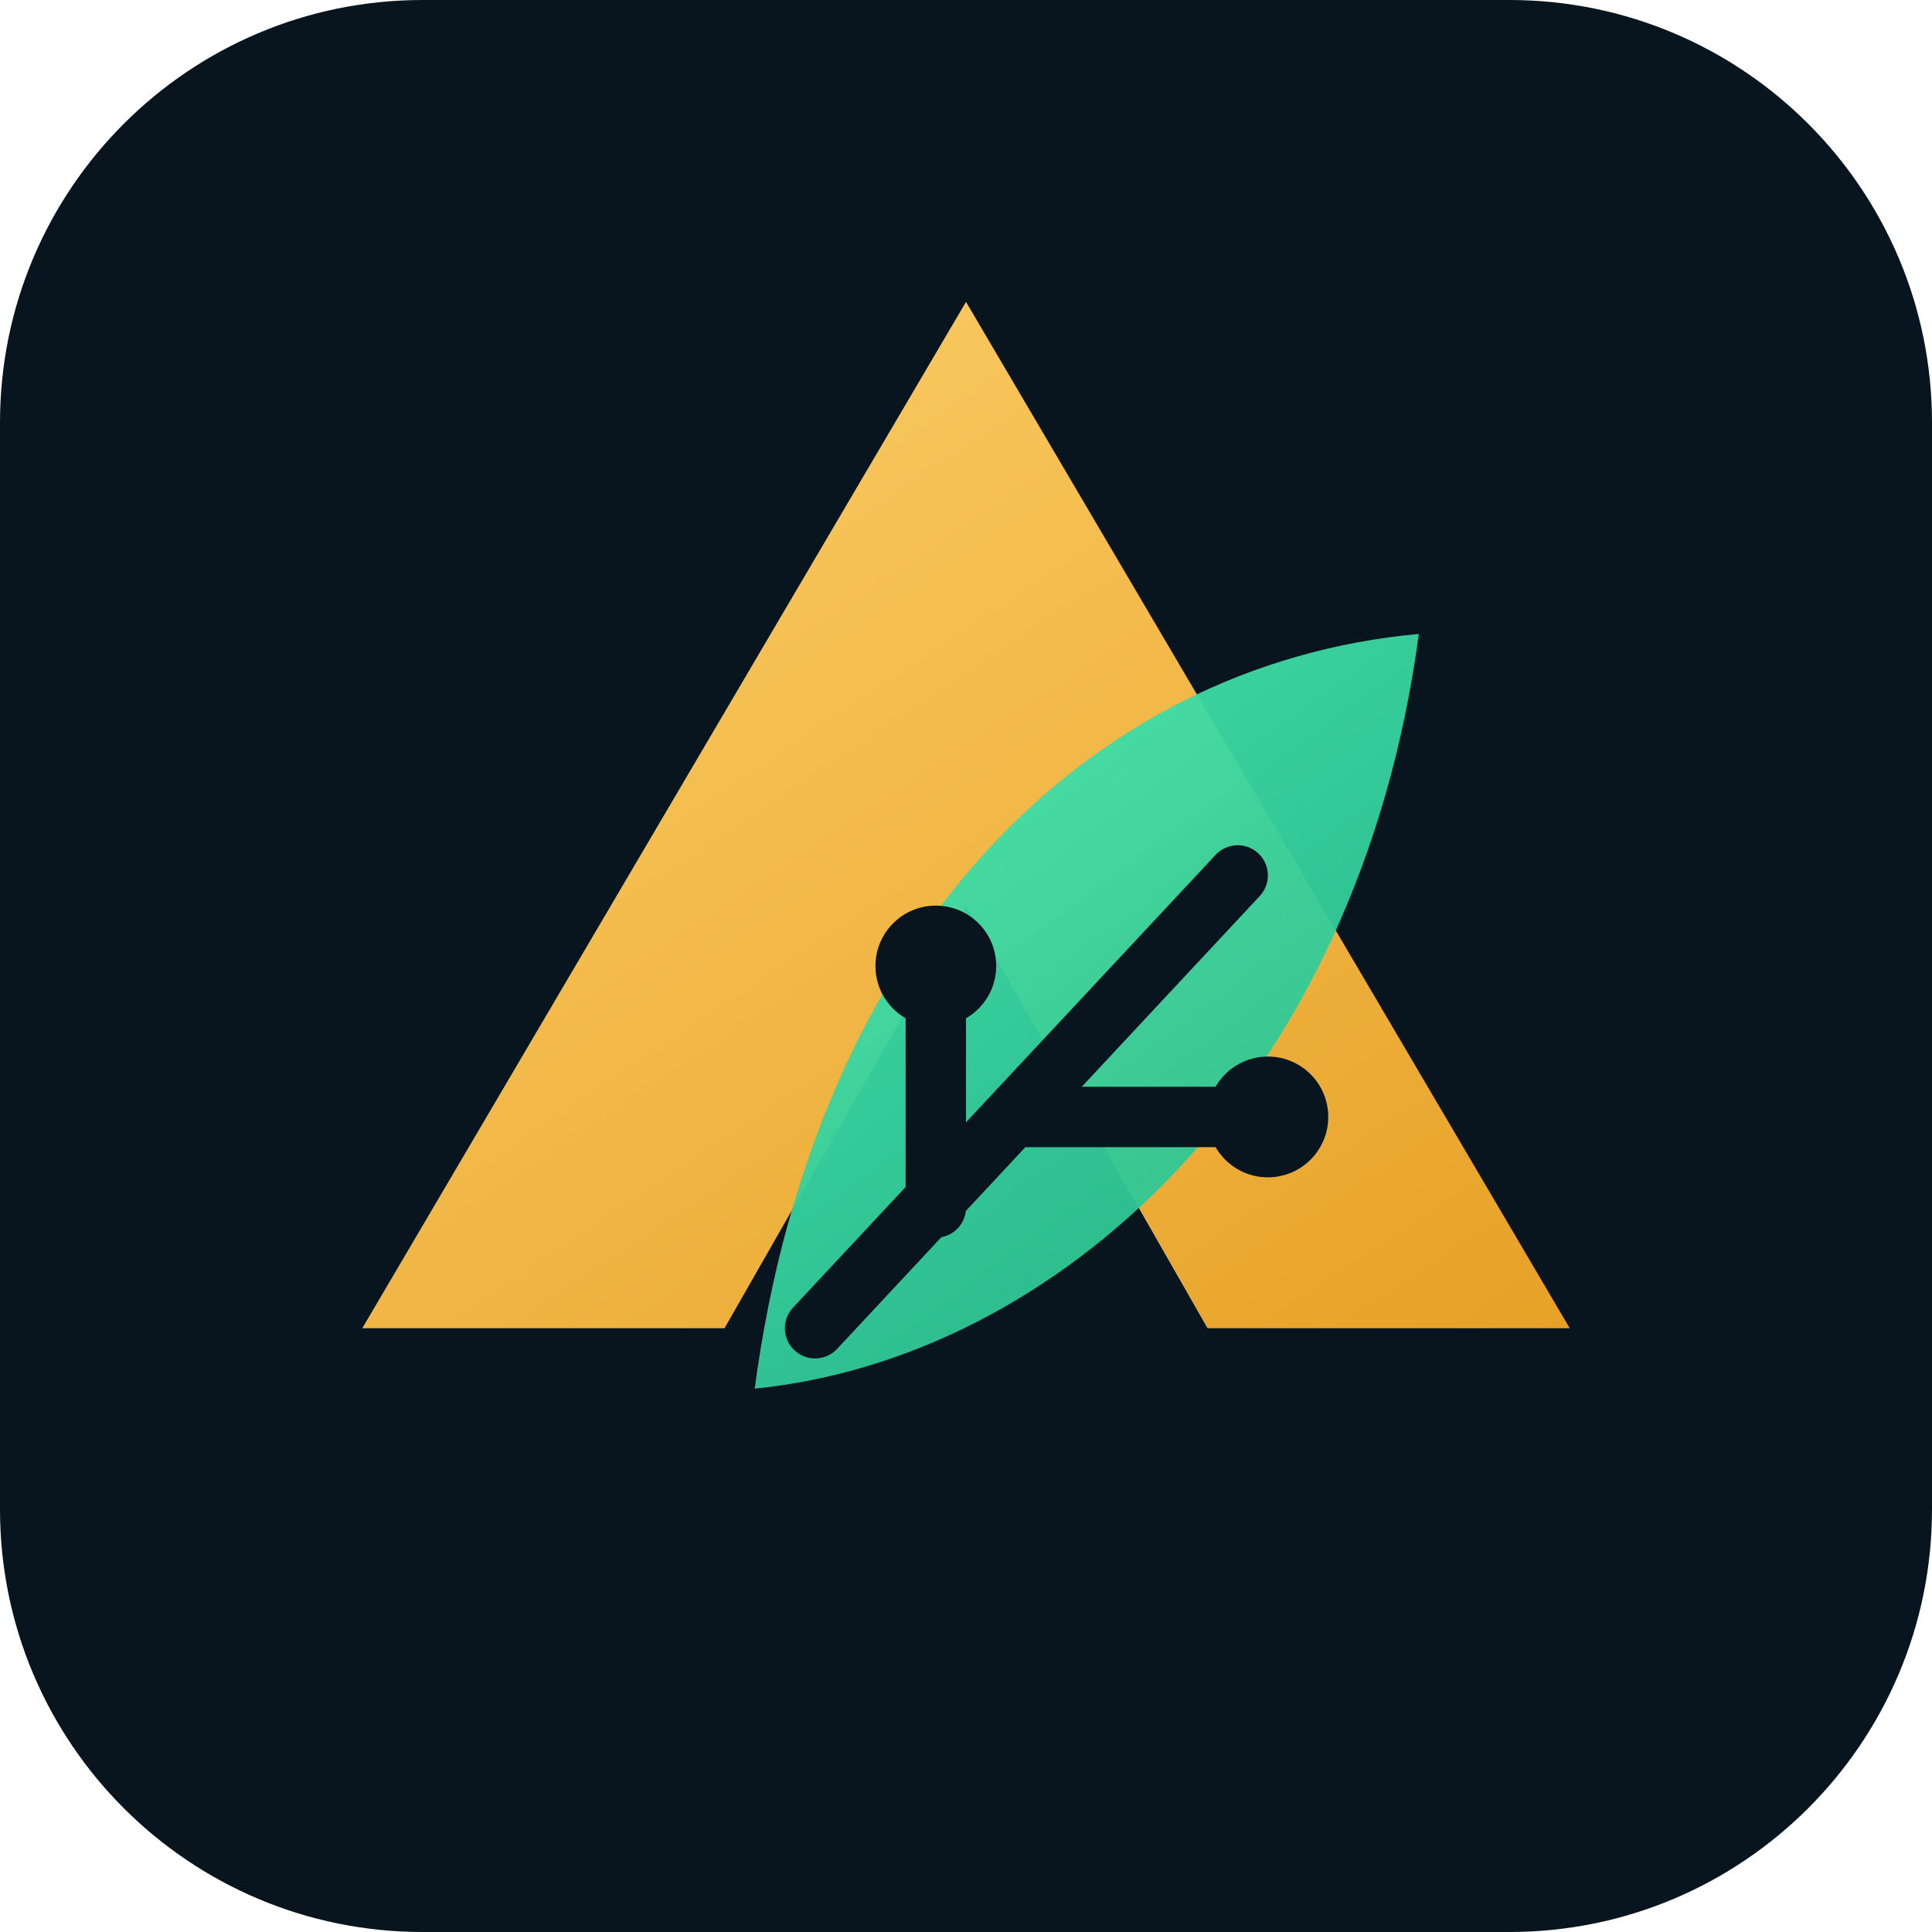
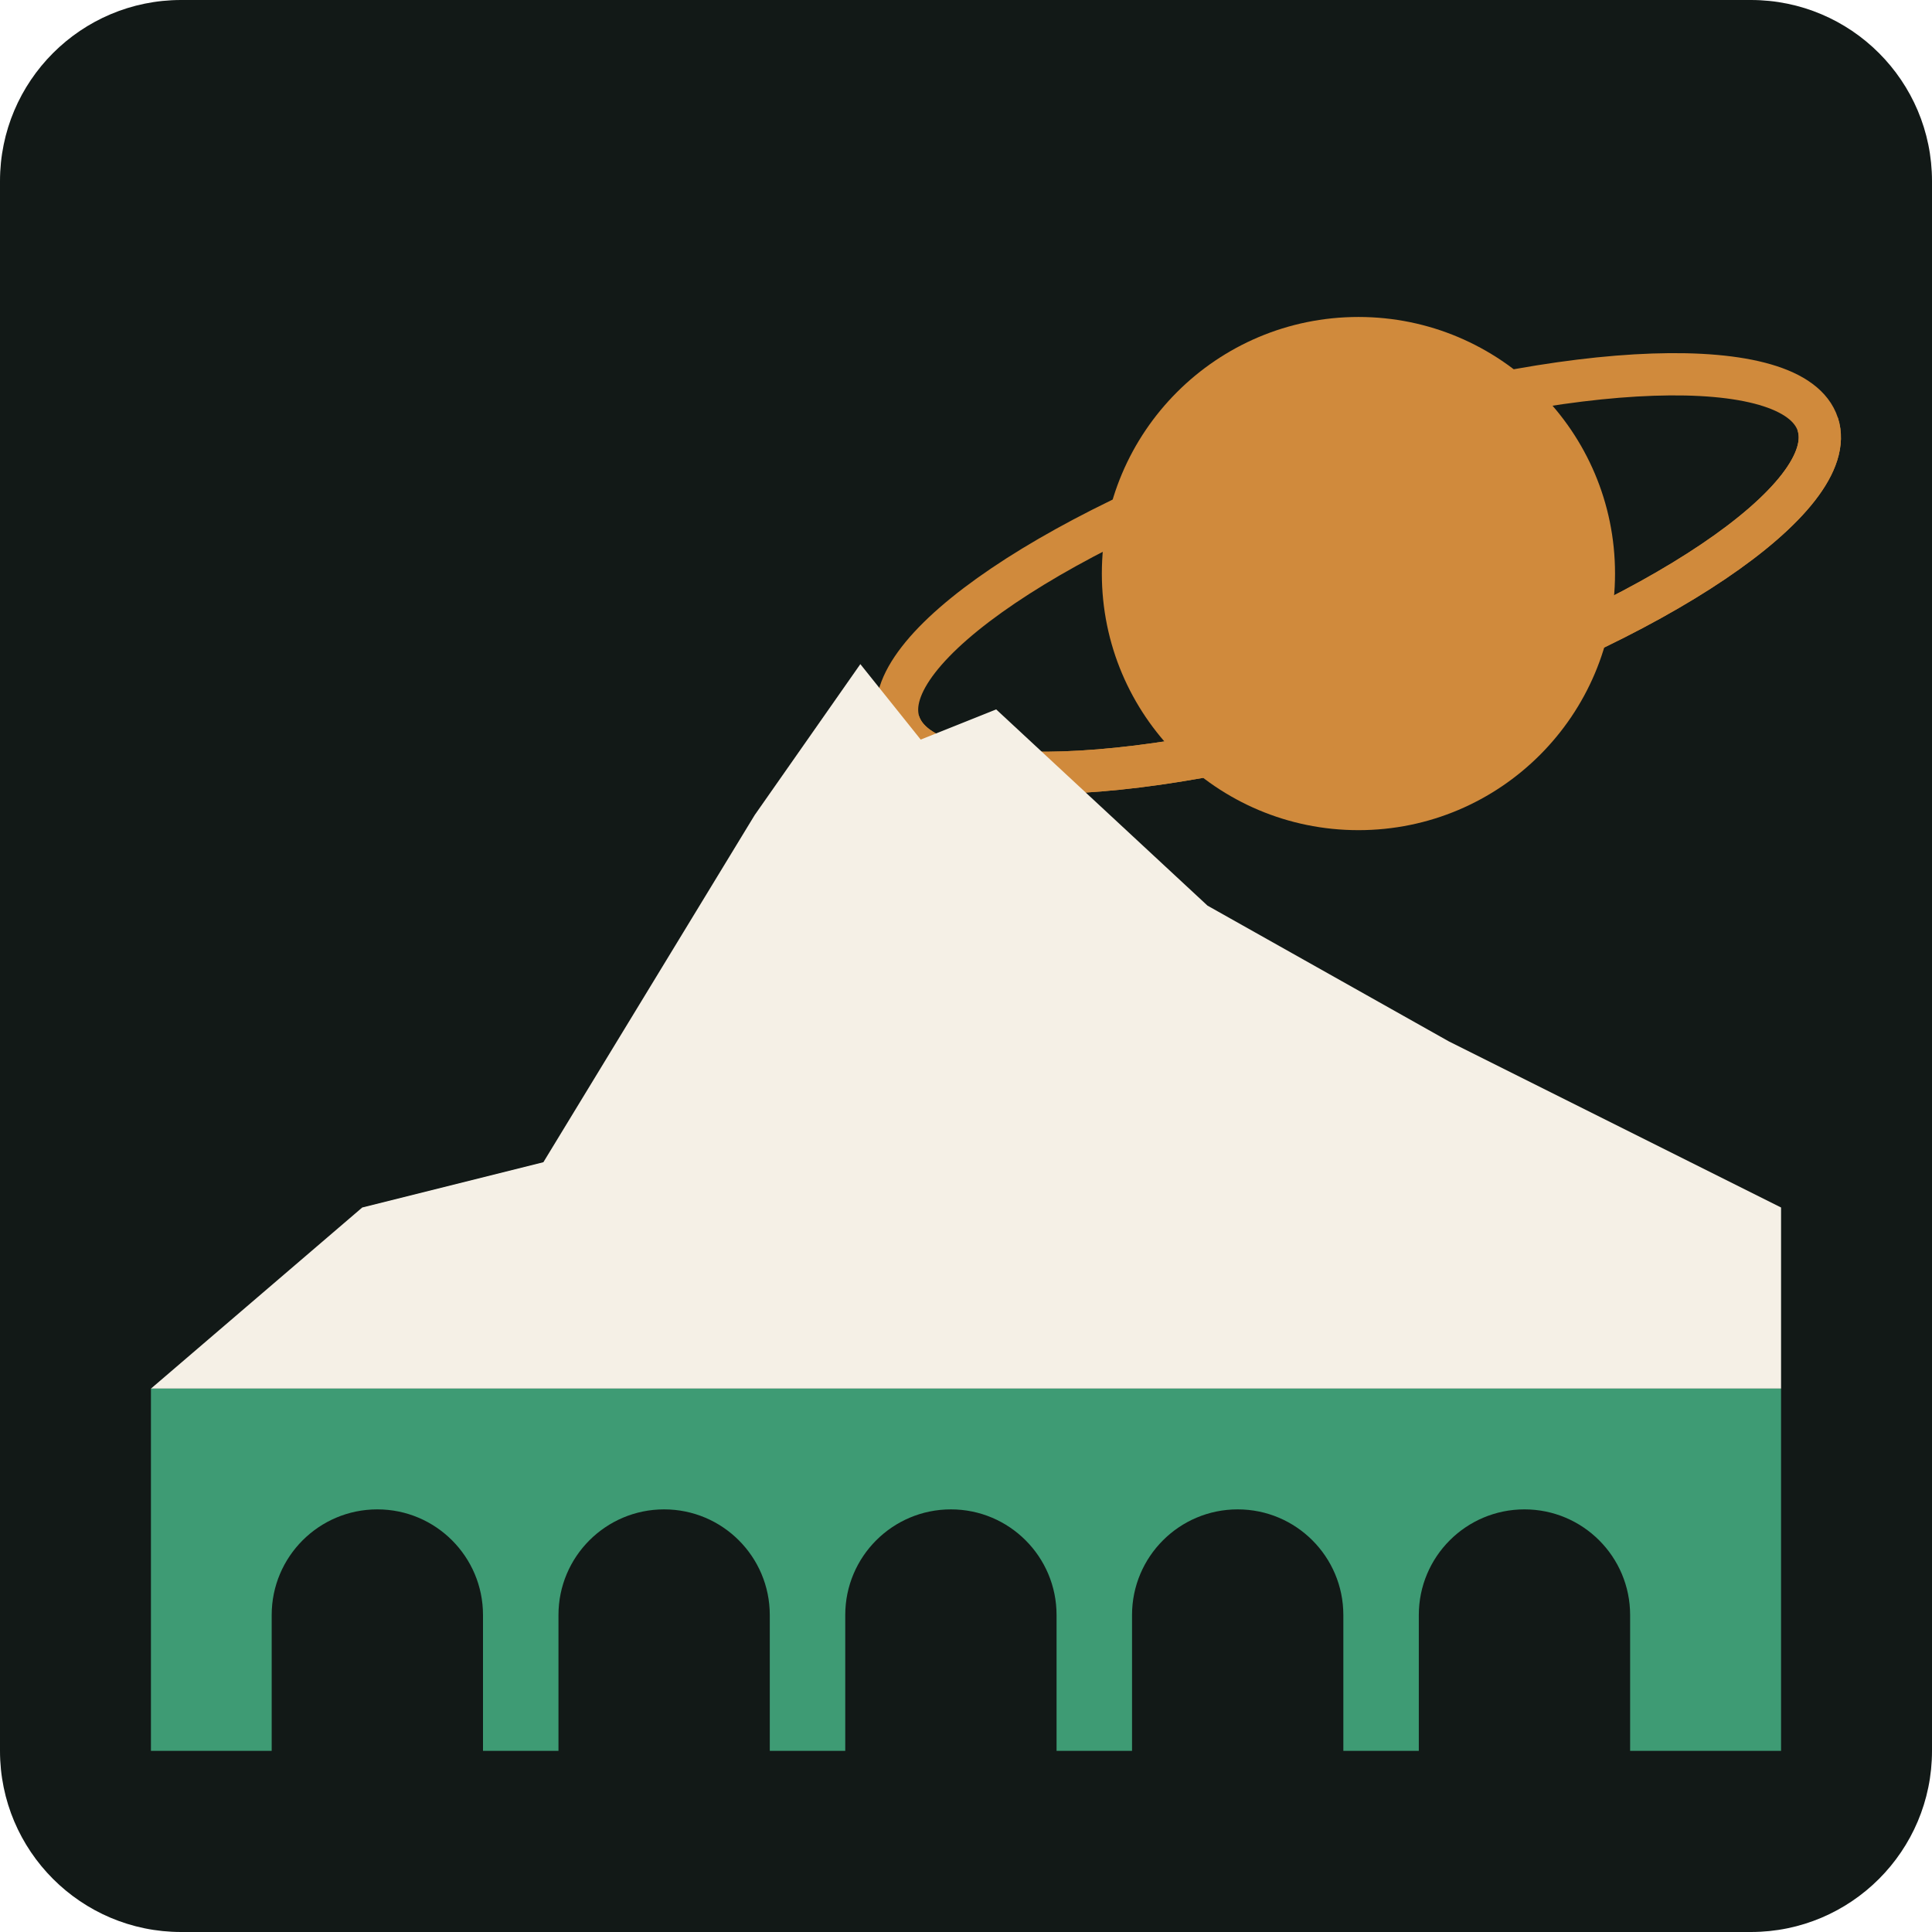
- <svg xmlns="http://www.w3.org/2000/svg" viewBox="0 0 64 64" fill="none" role="img" aria-label="Logo Flexarion Studio">
-   <defs>
-     <linearGradient id="fx-gold" x1="8" y1="8" x2="40" y2="56" gradientUnits="userSpaceOnUse">
-       <stop offset="0%" stop-color="#FFD470" />
-       <stop offset="100%" stop-color="#E59E22" />
-     </linearGradient>
-     <linearGradient id="fx-emerald" x1="26" y1="16" x2="54" y2="54" gradientUnits="userSpaceOnUse">
-       <stop offset="0%" stop-color="#4DF0B8" />
-       <stop offset="100%" stop-color="#17A678" />
-     </linearGradient>
-   </defs>
-   <rect width="64" height="64" rx="14" fill="#08141E" />
-   <path d="M32 10L12 44H24L32 30L40 44H52L32 10Z" fill="url(#fx-gold)" />
-   <path d="M47 21C36 22 27 31 25 46C35 45 45 36 47 21Z" fill="url(#fx-emerald)" opacity="0.95" />
-   <path d="M27 44L41 29M34 37H42M31 40V32" stroke="#08141E" stroke-width="2" stroke-linecap="round" />
-   <circle cx="42" cy="37" r="2" fill="#08141E" />
-   <circle cx="31" cy="32" r="2" fill="#08141E" />
+ <svg xmlns="http://www.w3.org/2000/svg" viewBox="0 0 64 64" role="img" aria-label="Flexarion">
+   <rect width="64" height="64" rx="6" fill="#121917" />
+   <g transform="translate(45 19) rotate(-18)">
+     <ellipse rx="16" ry="4.6" fill="none" stroke="#D08A3C" stroke-width="1.4" />
+   </g>
+   <circle cx="45" cy="19" r="8.5" fill="#D08A3C" />
+   <g transform="translate(45 19) rotate(-18)">
+     <path d="M-16 0 A16 4.6 0 0 0 16 0" fill="none" stroke="#D08A3C" stroke-width="1.4" />
+   </g>
+   <path d="M5 46 L12 40 L18 38.5 L25 27 L28.5 22 L30.5 24.5 L33 23.5 L40 30 L48 34.5 L59 40 V46 Z" fill="#F5F0E6" />
+   <path fill-rule="evenodd" d="M5 46 H59 V58 H5 Z M9 58 V53.5 A3.5 3.5 0 0 1 16 53.5 V58 Z M18.5 58 V53.5 A3.5 3.5 0 0 1 25.5 53.5 V58 Z M28 58 V53.5 A3.5 3.5 0 0 1 35 53.5 V58 Z M37.5 58 V53.5 A3.5 3.5 0 0 1 44.5 53.5 V58 Z M47 58 V53.5 A3.5 3.5 0 0 1 54 53.5 V58 Z" fill="#3E9B74" />
</svg>
